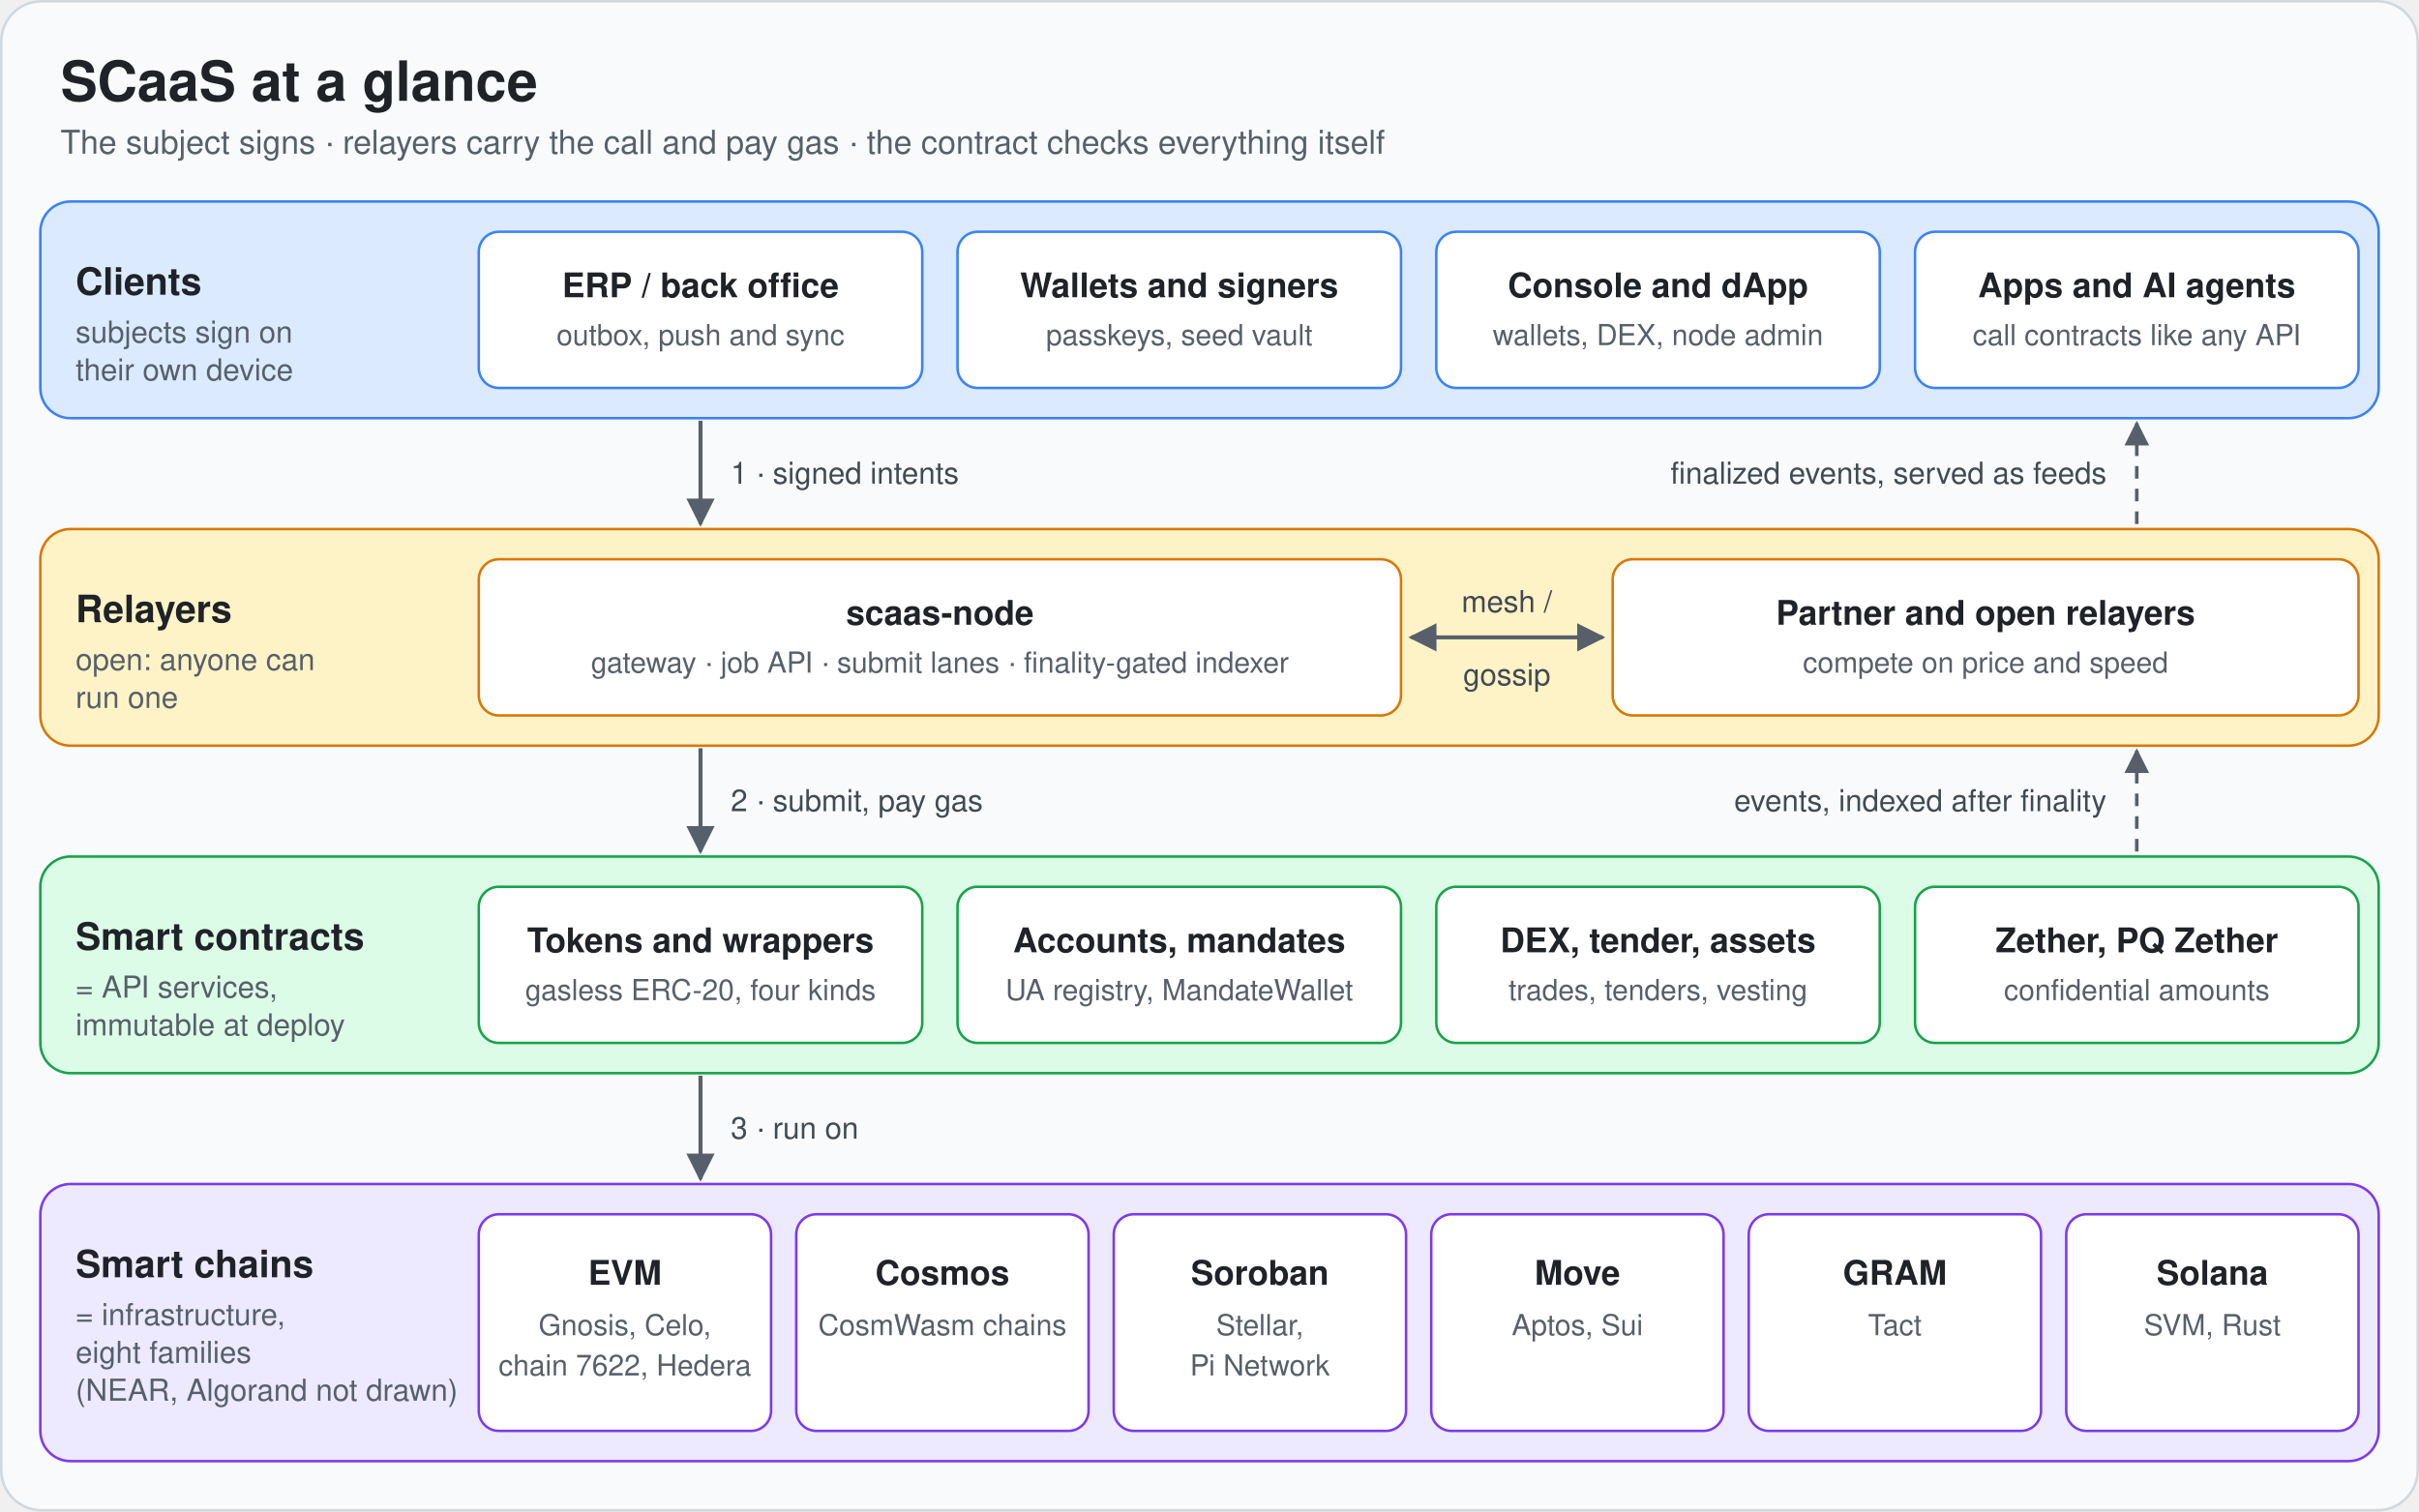
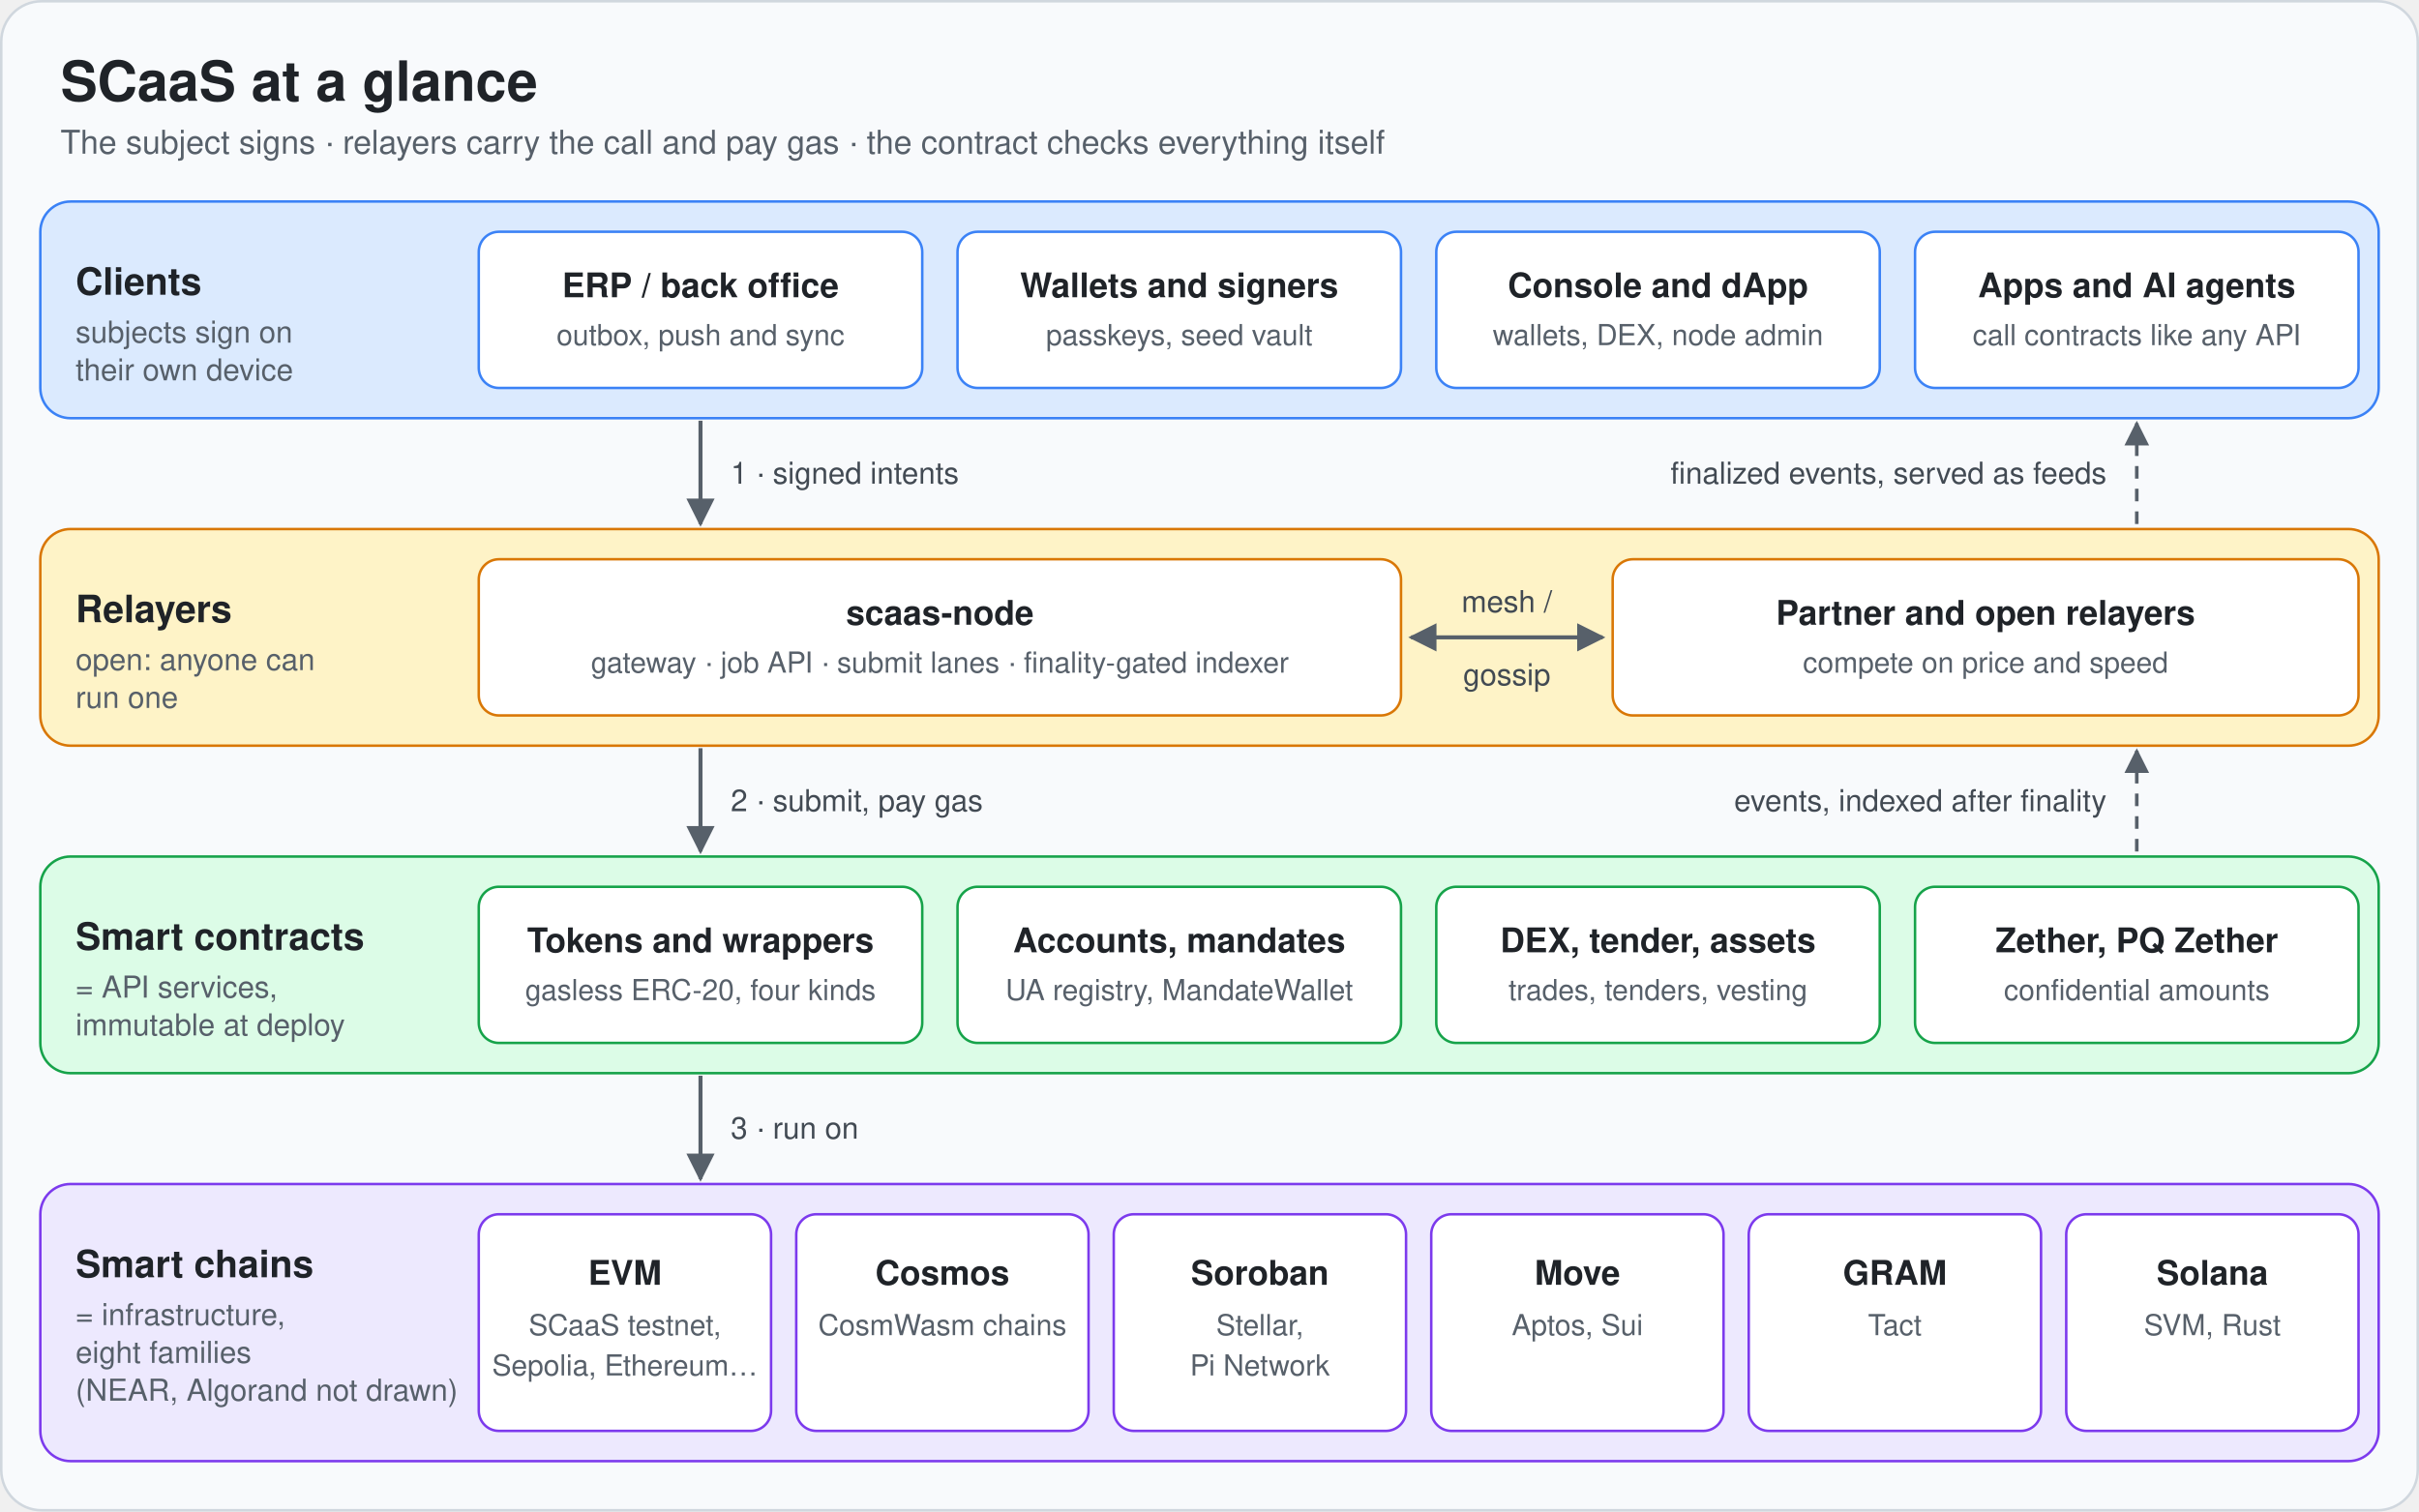
<svg xmlns="http://www.w3.org/2000/svg" width="960" height="600" viewBox="0 0 960 600" role="img" aria-labelledby="t d">
  <defs>
    <marker id="ah" viewBox="0 0 10 10" refX="9" refY="5" markerWidth="7" markerHeight="7" orient="auto-start-reverse">
      <path d="M0 0 L10 5 L0 10 z" fill="#57606a" />
    </marker>
    <style>
      text { font-family: system-ui, -apple-system, "Segoe UI", Helvetica, Arial, sans-serif; fill: #1f2328; }
      .h { font-size: 22px; font-weight: 700; }
      .sub { font-size: 13px; fill: #57606a; }
      .tier { font-size: 15px; font-weight: 700; }
      .tiers { font-size: 12px; fill: #57606a; }
      .b { font-size: 13.5px; font-weight: 600; }
      .s { font-size: 11.5px; fill: #57606a; }
      .lab { font-size: 12px; fill: #424a53; }
      .flow { stroke: #57606a; stroke-width: 1.6; fill: none; }
      .back { stroke: #57606a; stroke-width: 1.4; fill: none; stroke-dasharray: 5 4; }
    </style>
  </defs>
  <rect x="0.5" y="0.5" width="959" height="599" rx="16" fill="#f8fafc" stroke="#d0d7de" />
  <text class="h" x="24" y="40">SCaaS at a glance</text>
  <text class="sub" x="24" y="61">The subject signs · relayers carry the call and pay gas · the contract checks everything itself</text>
  <rect x="16" y="80" width="928" height="86" rx="12" fill="#dbeafe" stroke="#3b82f6" />
  <text class="tier" x="30" y="117">Clients</text>
  <text class="tiers" x="30" y="136">subjects sign on</text>
  <text class="tiers" x="30" y="151">their own device</text>
  <g>
    <rect x="190" y="92" width="176" height="62" rx="8" fill="#ffffff" stroke="#3b82f6" />
    <text class="b" x="278" y="118" text-anchor="middle">ERP / back office</text>
    <text class="s" x="278" y="137" text-anchor="middle">outbox, push and sync</text>
    <rect x="380" y="92" width="176" height="62" rx="8" fill="#ffffff" stroke="#3b82f6" />
    <text class="b" x="468" y="118" text-anchor="middle">Wallets and signers</text>
    <text class="s" x="468" y="137" text-anchor="middle">passkeys, seed vault</text>
    <rect x="570" y="92" width="176" height="62" rx="8" fill="#ffffff" stroke="#3b82f6" />
    <text class="b" x="658" y="118" text-anchor="middle">Console and dApp</text>
    <text class="s" x="658" y="137" text-anchor="middle">wallets, DEX, node admin</text>
    <rect x="760" y="92" width="176" height="62" rx="8" fill="#ffffff" stroke="#3b82f6" />
    <text class="b" x="848" y="118" text-anchor="middle">Apps and AI agents</text>
    <text class="s" x="848" y="137" text-anchor="middle">call contracts like any API</text>
  </g>
  <line class="flow" x1="278" y1="167" x2="278" y2="208" marker-end="url(#ah)" />
  <text class="lab" x="290" y="192">1 · signed intents</text>
  <line class="back" x1="848" y1="208" x2="848" y2="168" marker-end="url(#ah)" />
  <text class="lab" x="836" y="192" text-anchor="end">finalized events, served as feeds</text>
  <rect x="16" y="210" width="928" height="86" rx="12" fill="#fef3c7" stroke="#d97706" />
  <text class="tier" x="30" y="247">Relayers</text>
  <text class="tiers" x="30" y="266">open: anyone can</text>
  <text class="tiers" x="30" y="281">run one</text>
  <rect x="190" y="222" width="366" height="62" rx="8" fill="#ffffff" stroke="#d97706" />
  <text class="b" x="373" y="248" text-anchor="middle">scaas-node</text>
  <text class="s" x="373" y="267" text-anchor="middle">gateway · job API · submit lanes · finality-gated indexer</text>
  <line class="flow" x1="560" y1="253" x2="636" y2="253" marker-start="url(#ah)" marker-end="url(#ah)" />
  <text class="lab" x="598" y="243" text-anchor="middle">mesh /</text>
  <text class="lab" x="598" y="272" text-anchor="middle">gossip</text>
  <rect x="640" y="222" width="296" height="62" rx="8" fill="#ffffff" stroke="#d97706" />
  <text class="b" x="788" y="248" text-anchor="middle">Partner and open relayers</text>
  <text class="s" x="788" y="267" text-anchor="middle">compete on price and speed</text>
  <line class="flow" x1="278" y1="297" x2="278" y2="338" marker-end="url(#ah)" />
  <text class="lab" x="290" y="322">2 · submit, pay gas</text>
  <line class="back" x1="848" y1="338" x2="848" y2="298" marker-end="url(#ah)" />
  <text class="lab" x="836" y="322" text-anchor="end">events, indexed after finality</text>
  <rect x="16" y="340" width="928" height="86" rx="12" fill="#dcfce7" stroke="#16a34a" />
  <text class="tier" x="30" y="377">Smart contracts</text>
  <text class="tiers" x="30" y="396">= API services,</text>
  <text class="tiers" x="30" y="411">immutable at deploy</text>
  <rect x="190" y="352" width="176" height="62" rx="8" fill="#ffffff" stroke="#16a34a" />
  <text class="b" x="278" y="378" text-anchor="middle">Tokens and wrappers</text>
  <text class="s" x="278" y="397" text-anchor="middle">gasless ERC-20, four kinds</text>
  <rect x="380" y="352" width="176" height="62" rx="8" fill="#ffffff" stroke="#16a34a" />
  <text class="b" x="468" y="378" text-anchor="middle">Accounts, mandates</text>
  <text class="s" x="468" y="397" text-anchor="middle">UA registry, MandateWallet</text>
  <rect x="570" y="352" width="176" height="62" rx="8" fill="#ffffff" stroke="#16a34a" />
  <text class="b" x="658" y="378" text-anchor="middle">DEX, tender, assets</text>
  <text class="s" x="658" y="397" text-anchor="middle">trades, tenders, vesting</text>
  <rect x="760" y="352" width="176" height="62" rx="8" fill="#ffffff" stroke="#16a34a" />
  <text class="b" x="848" y="378" text-anchor="middle">Zether, PQ Zether</text>
  <text class="s" x="848" y="397" text-anchor="middle">confidential amounts</text>
  <line class="flow" x1="278" y1="427" x2="278" y2="468" marker-end="url(#ah)" />
  <text class="lab" x="290" y="452">3 · run on</text>
  <rect x="16" y="470" width="928" height="110" rx="12" fill="#ede9fe" stroke="#7c3aed" />
  <text class="tier" x="30" y="507">Smart chains</text>
  <text class="tiers" x="30" y="526">= infrastructure,</text>
  <text class="tiers" x="30" y="541">eight families</text>
  <text class="tiers" x="30" y="556">(NEAR, Algorand not drawn)</text>
  <g>
    <rect x="190" y="482" width="116" height="86" rx="8" fill="#ffffff" stroke="#7c3aed" />
    <text class="b" x="248" y="510" text-anchor="middle">EVM</text>
-     <text class="s" x="248" y="530" text-anchor="middle">Gnosis, Celo,</text>
-     <text class="s" x="248" y="546" text-anchor="middle">chain 7622, Hedera</text>
+     <text class="s" x="248" y="530" text-anchor="middle">SCaaS testnet,</text>
+     <text class="s" x="248" y="546" text-anchor="middle">Sepolia, Ethereum…</text>
    <rect x="316" y="482" width="116" height="86" rx="8" fill="#ffffff" stroke="#7c3aed" />
    <text class="b" x="374" y="510" text-anchor="middle">Cosmos</text>
    <text class="s" x="374" y="530" text-anchor="middle">CosmWasm chains</text>
    <rect x="442" y="482" width="116" height="86" rx="8" fill="#ffffff" stroke="#7c3aed" />
    <text class="b" x="500" y="510" text-anchor="middle">Soroban</text>
    <text class="s" x="500" y="530" text-anchor="middle">Stellar,</text>
    <text class="s" x="500" y="546" text-anchor="middle">Pi Network</text>
    <rect x="568" y="482" width="116" height="86" rx="8" fill="#ffffff" stroke="#7c3aed" />
    <text class="b" x="626" y="510" text-anchor="middle">Move</text>
    <text class="s" x="626" y="530" text-anchor="middle">Aptos, Sui</text>
    <rect x="694" y="482" width="116" height="86" rx="8" fill="#ffffff" stroke="#7c3aed" />
    <text class="b" x="752" y="510" text-anchor="middle">GRAM</text>
    <text class="s" x="752" y="530" text-anchor="middle">Tact</text>
    <rect x="820" y="482" width="116" height="86" rx="8" fill="#ffffff" stroke="#7c3aed" />
    <text class="b" x="878" y="510" text-anchor="middle">Solana</text>
    <text class="s" x="878" y="530" text-anchor="middle">SVM, Rust</text>
  </g>
</svg>
